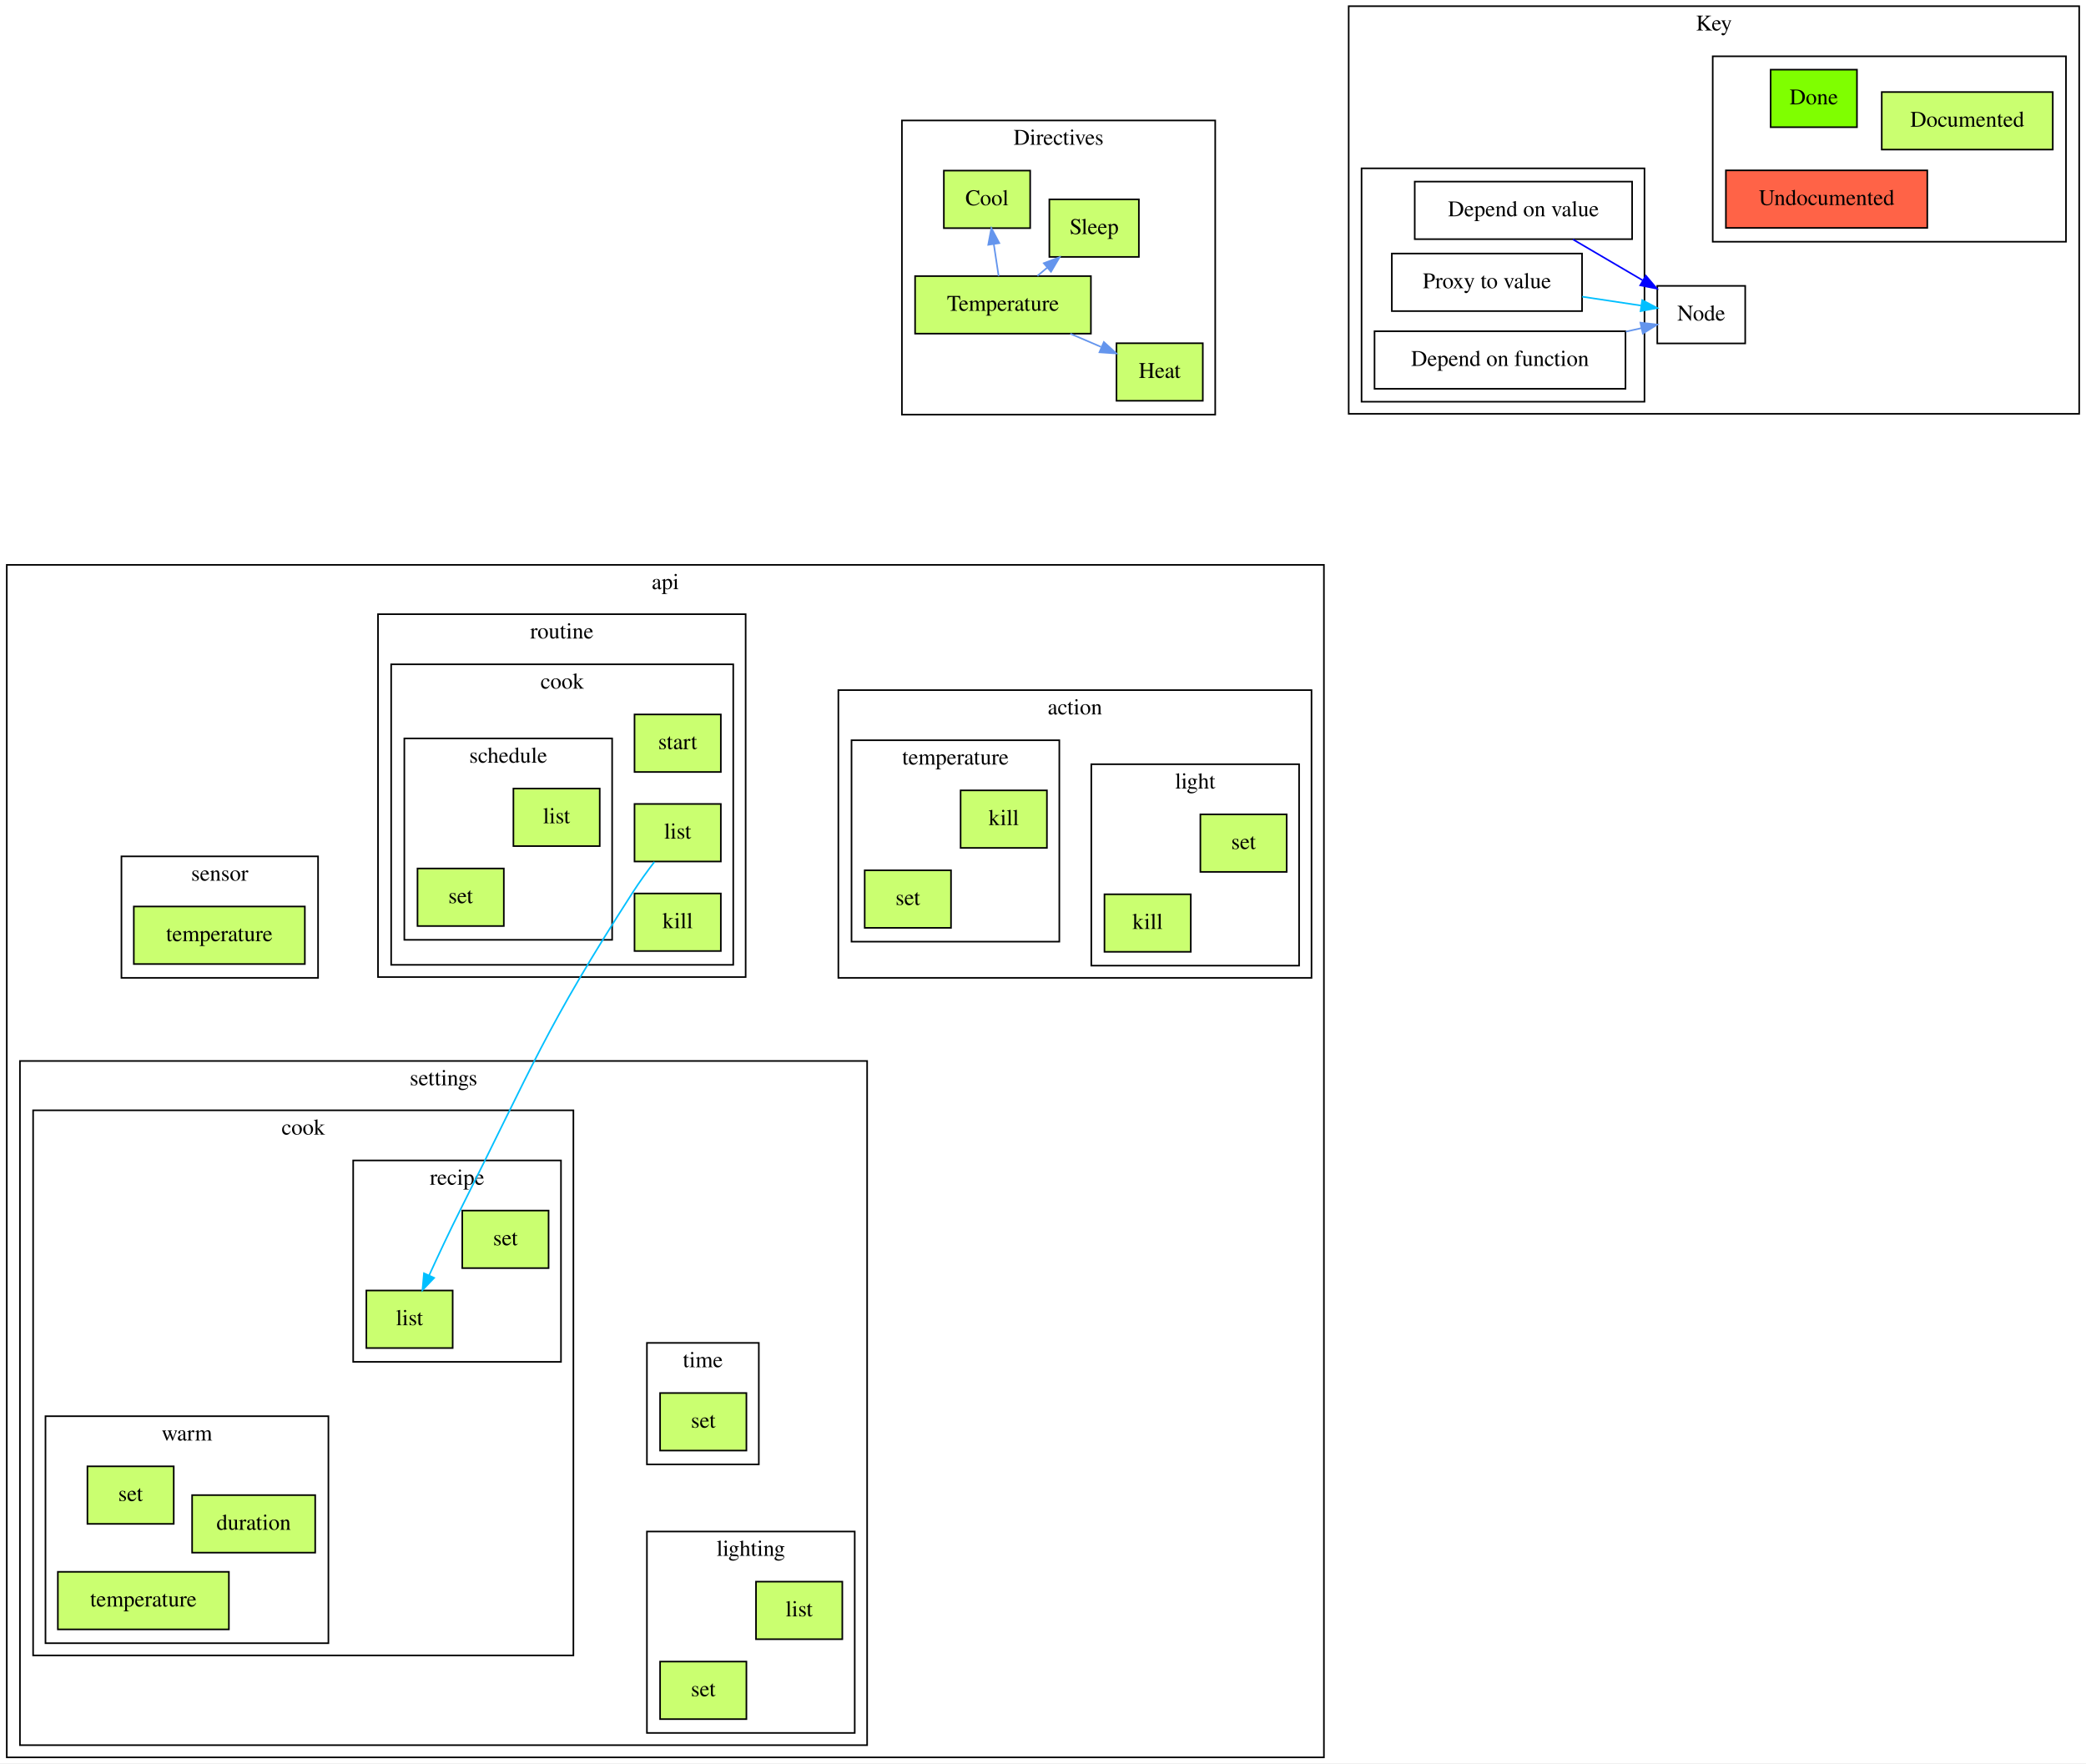
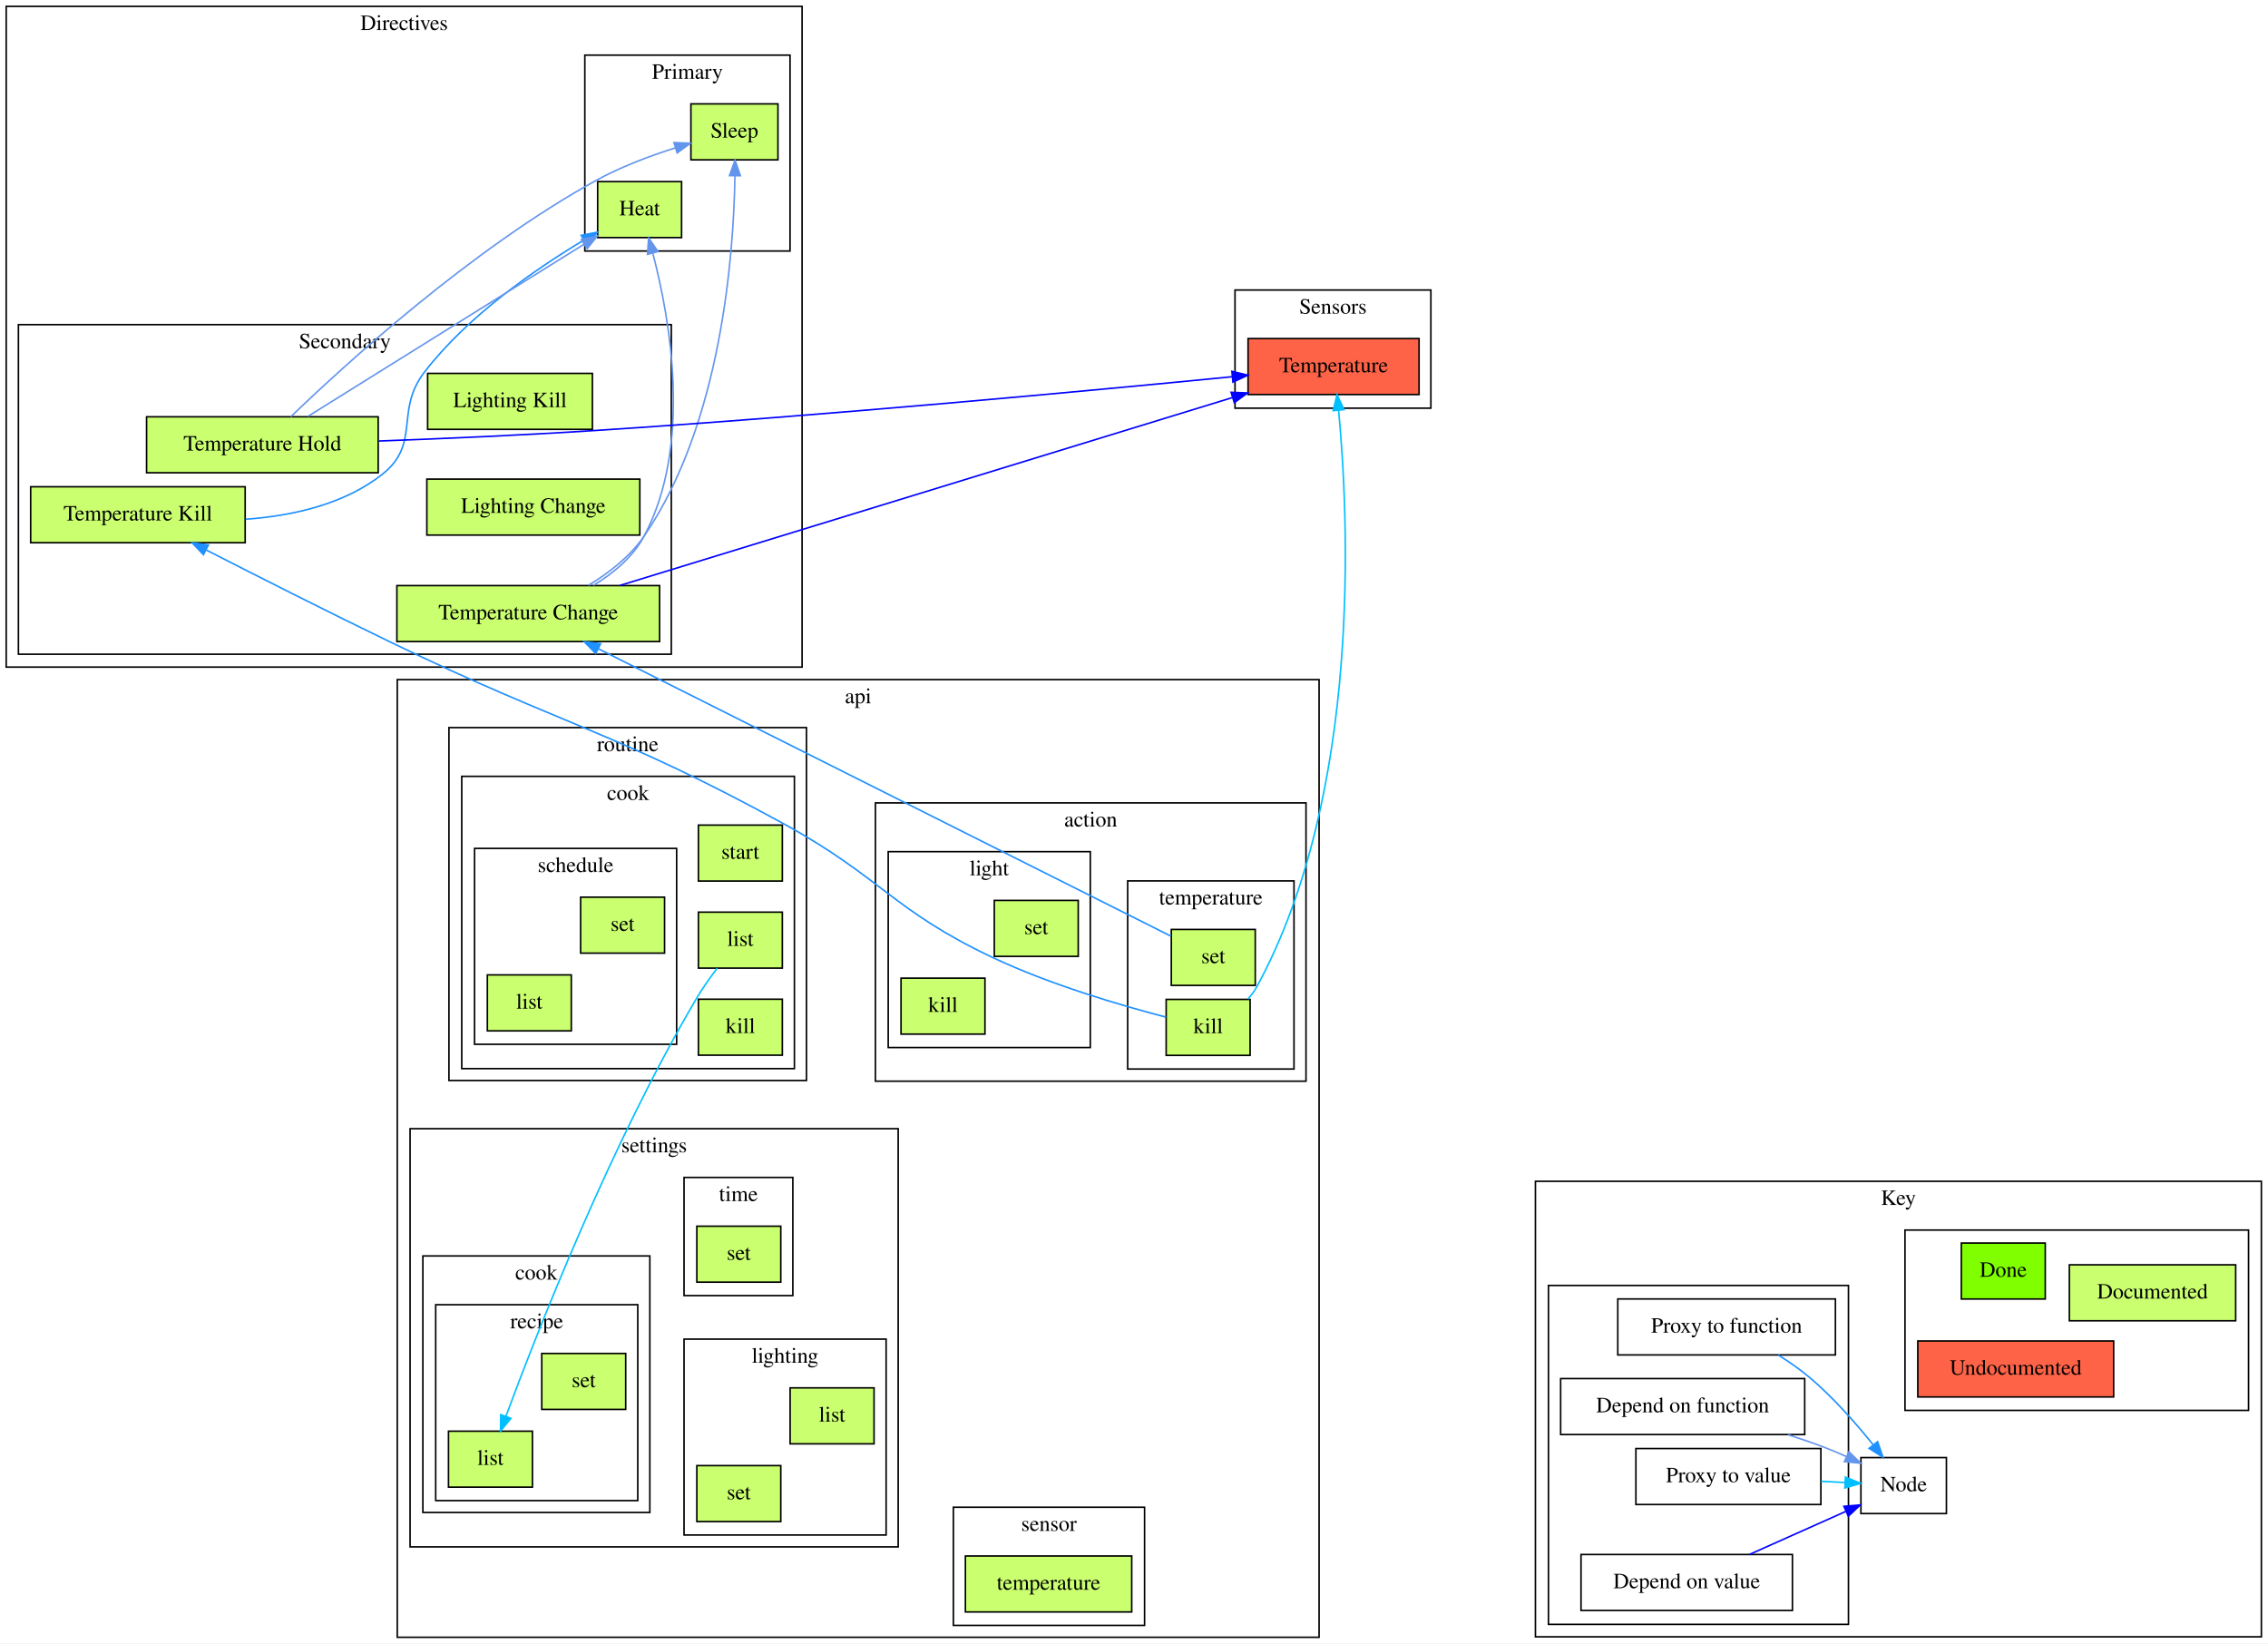
- <svg xmlns="http://www.w3.org/2000/svg" width="1305pt" height="1103pt" viewBox="0.00 0.00 1305.00 1103.00">
-   <g id="graph0" class="graph" transform="scale(1 1) rotate(0) translate(4 1099)">
-     <polygon fill="#ffffff" stroke="transparent" points="-4,4 -4,-1099 1301,-1099 1301,4 -4,4" />
+ <svg xmlns="http://www.w3.org/2000/svg" width="1459pt" height="1057pt" viewBox="0.00 0.00 1459.00 1057.00">
+   <g id="graph0" class="graph" transform="scale(1 1) rotate(0) translate(4 1053)">
+     <polygon fill="#ffffff" stroke="transparent" points="-4,4 -4,-1053 1455,-1053 1455,4 -4,4" />
    <g id="clust1" class="cluster">
-       <polygon fill="none" stroke="#000000" points="839.738,-840.141 839.738,-1095.141 1296.738,-1095.141 1296.738,-840.141 839.738,-840.141" />
-       <text text-anchor="middle" x="1068.238" y="-1079.941" font-family="Times,serif" font-size="14.00" fill="#000000">Key</text>
+       <polygon fill="none" stroke="#000000" points="983.738,-.141 983.738,-293.141 1450.738,-293.141 1450.738,-.141 983.738,-.141" />
+       <text text-anchor="middle" x="1217.238" y="-277.941" font-family="Times,serif" font-size="14.00" fill="#000000">Key</text>
    </g>
    <g id="clust2" class="cluster">
-       <polygon fill="none" stroke="#000000" points="1067.476,-947.782 1067.476,-1063.782 1288.476,-1063.782 1288.476,-947.782 1067.476,-947.782" />
+       <polygon fill="none" stroke="#000000" points="1221.476,-145.782 1221.476,-261.782 1442.476,-261.782 1442.476,-145.782 1221.476,-145.782" />
    </g>
    <g id="clust3" class="cluster">
-       <polygon fill="none" stroke="#000000" points="847.787,-847.692 847.787,-993.692 1024.787,-993.692 1024.787,-847.692 847.787,-847.692" />
+       <polygon fill="none" stroke="#000000" points="992.112,-8.147 992.112,-226.147 1185.112,-226.147 1185.112,-8.147 992.112,-8.147" />
    </g>
    <g id="clust4" class="cluster">
-       <polygon fill="none" stroke="#000000" points="560.238,-839.641 560.238,-1023.641 756.238,-1023.641 756.238,-839.641 560.238,-839.641" />
-       <text text-anchor="middle" x="658.238" y="-1008.441" font-family="Times,serif" font-size="14.00" fill="#000000">Directives</text>
+       <polygon fill="none" stroke="#000000" points="-.013,-623.898 -.013,-1048.898 511.987,-1048.898 511.987,-623.898 -.013,-623.898" />
+       <text text-anchor="middle" x="255.987" y="-1033.698" font-family="Times,serif" font-size="14.00" fill="#000000">Directives</text>
    </g>
    <g id="clust5" class="cluster">
-       <polygon fill="none" stroke="#000000" points=".238,.359 .238,-745.641 824.238,-745.641 824.238,.359 .238,.359" />
-       <text text-anchor="middle" x="412.238" y="-730.441" font-family="Times,serif" font-size="14.00" fill="#000000">api</text>
+       <polygon fill="none" stroke="#000000" points="372.226,-891.539 372.226,-1017.539 504.226,-1017.539 504.226,-891.539 372.226,-891.539" />
+       <text text-anchor="middle" x="438.226" y="-1002.339" font-family="Times,serif" font-size="14.00" fill="#000000">Primary</text>
    </g>
    <g id="clust6" class="cluster">
-       <polygon fill="none" stroke="#000000" points="520.476,-487.282 520.476,-667.282 816.476,-667.282 816.476,-487.282 520.476,-487.282" />
-       <text text-anchor="middle" x="668.476" y="-652.082" font-family="Times,serif" font-size="14.00" fill="#000000">action</text>
+       <polygon fill="none" stroke="#000000" points="7.853,-632.183 7.853,-844.183 427.853,-844.183 427.853,-632.183 7.853,-632.183" />
+       <text text-anchor="middle" x="217.853" y="-828.983" font-family="Times,serif" font-size="14.00" fill="#000000">Secondary</text>
    </g>
    <g id="clust7" class="cluster">
-       <polygon fill="none" stroke="#000000" points="678.714,-494.923 678.714,-620.923 808.714,-620.923 808.714,-494.923 678.714,-494.923" />
-       <text text-anchor="middle" x="743.714" y="-605.723" font-family="Times,serif" font-size="14.00" fill="#000000">light</text>
+       <polygon fill="none" stroke="#000000" points="790.479,-790.449 790.479,-866.449 916.479,-866.449 916.479,-790.449 790.479,-790.449" />
+       <text text-anchor="middle" x="853.479" y="-851.249" font-family="Times,serif" font-size="14.00" fill="#000000">Sensors</text>
    </g>
    <g id="clust8" class="cluster">
-       <polygon fill="none" stroke="#000000" points="528.714,-509.923 528.714,-635.923 658.714,-635.923 658.714,-509.923 528.714,-509.923" />
-       <text text-anchor="middle" x="593.714" y="-620.723" font-family="Times,serif" font-size="14.00" fill="#000000">temperature</text>
+       <polygon fill="none" stroke="#000000" points="251.564,.155 251.564,-615.845 844.563,-615.845 844.563,.155 251.564,.155" />
+       <text text-anchor="middle" x="548.063" y="-600.645" font-family="Times,serif" font-size="14.00" fill="#000000">api</text>
    </g>
    <g id="clust9" class="cluster">
-       <polygon fill="none" stroke="#000000" points="71.976,-487.282 71.976,-563.282 194.976,-563.282 194.976,-487.282 71.976,-487.282" />
-       <text text-anchor="middle" x="133.476" y="-548.082" font-family="Times,serif" font-size="14.00" fill="#000000">sensor</text>
+       <polygon fill="none" stroke="#000000" points="559.151,-357.542 559.151,-536.542 836.151,-536.542 836.151,-357.542 559.151,-357.542" />
+       <text text-anchor="middle" x="697.651" y="-521.342" font-family="Times,serif" font-size="14.00" fill="#000000">action</text>
    </g>
    <g id="clust10" class="cluster">
-       <polygon fill="none" stroke="#000000" points="232.476,-487.782 232.476,-714.782 462.476,-714.782 462.476,-487.782 232.476,-487.782" />
-       <text text-anchor="middle" x="347.476" y="-699.582" font-family="Times,serif" font-size="14.00" fill="#000000">routine</text>
+       <polygon fill="none" stroke="#000000" points="567.389,-379.183 567.389,-505.183 697.389,-505.183 697.389,-379.183 567.389,-379.183" />
+       <text text-anchor="middle" x="632.389" y="-489.983" font-family="Times,serif" font-size="14.00" fill="#000000">light</text>
    </g>
    <g id="clust11" class="cluster">
-       <polygon fill="none" stroke="#000000" points="240.714,-495.423 240.714,-683.423 454.714,-683.423 454.714,-495.423 240.714,-495.423" />
-       <text text-anchor="middle" x="347.714" y="-668.223" font-family="Times,serif" font-size="14.00" fill="#000000">cook</text>
+       <polygon fill="none" stroke="#000000" points="721.426,-365.366 721.426,-486.366 828.426,-486.366 828.426,-365.366 721.426,-365.366" />
+       <text text-anchor="middle" x="774.926" y="-471.166" font-family="Times,serif" font-size="14.00" fill="#000000">temperature</text>
    </g>
    <g id="clust12" class="cluster">
-       <polygon fill="none" stroke="#000000" points="248.952,-511.064 248.952,-637.064 378.952,-637.064 378.952,-511.064 248.952,-511.064" />
-       <text text-anchor="middle" x="313.952" y="-621.864" font-family="Times,serif" font-size="14.00" fill="#000000">schedule</text>
+       <polygon fill="none" stroke="#000000" points="609.302,-7.486 609.302,-83.486 732.302,-83.486 732.302,-7.486 609.302,-7.486" />
+       <text text-anchor="middle" x="670.802" y="-68.286" font-family="Times,serif" font-size="14.00" fill="#000000">sensor</text>
    </g>
    <g id="clust13" class="cluster">
-       <polygon fill="none" stroke="#000000" points="8.476,-7.282 8.476,-435.282 538.476,-435.282 538.476,-7.282 8.476,-7.282" />
-       <text text-anchor="middle" x="273.476" y="-420.082" font-family="Times,serif" font-size="14.00" fill="#000000">settings</text>
+       <polygon fill="none" stroke="#000000" points="284.802,-357.986 284.802,-584.986 514.802,-584.986 514.802,-357.986 284.802,-357.986" />
+       <text text-anchor="middle" x="399.802" y="-569.786" font-family="Times,serif" font-size="14.00" fill="#000000">routine</text>
    </g>
    <g id="clust14" class="cluster">
-       <polygon fill="none" stroke="#000000" points="400.714,-182.923 400.714,-258.923 470.714,-258.923 470.714,-182.923 400.714,-182.923" />
-       <text text-anchor="middle" x="435.714" y="-243.723" font-family="Times,serif" font-size="14.00" fill="#000000">time</text>
+       <polygon fill="none" stroke="#000000" points="293.04,-365.627 293.04,-553.627 507.04,-553.627 507.04,-365.627 293.04,-365.627" />
+       <text text-anchor="middle" x="400.04" y="-538.427" font-family="Times,serif" font-size="14.00" fill="#000000">cook</text>
    </g>
    <g id="clust15" class="cluster">
-       <polygon fill="none" stroke="#000000" points="400.714,-14.923 400.714,-140.923 530.714,-140.923 530.714,-14.923 400.714,-14.923" />
-       <text text-anchor="middle" x="465.714" y="-125.723" font-family="Times,serif" font-size="14.00" fill="#000000">lighting</text>
+       <polygon fill="none" stroke="#000000" points="301.278,-381.268 301.278,-507.268 431.278,-507.268 431.278,-381.268 301.278,-381.268" />
+       <text text-anchor="middle" x="366.278" y="-492.068" font-family="Times,serif" font-size="14.00" fill="#000000">schedule</text>
    </g>
    <g id="clust16" class="cluster">
-       <polygon fill="none" stroke="#000000" points="16.714,-63.423 16.714,-404.423 354.714,-404.423 354.714,-63.423 16.714,-63.423" />
-       <text text-anchor="middle" x="185.714" y="-389.223" font-family="Times,serif" font-size="14.00" fill="#000000">cook</text>
+       <polygon fill="none" stroke="#000000" points="259.802,-57.986 259.802,-326.986 573.802,-326.986 573.802,-57.986 259.802,-57.986" />
+       <text text-anchor="middle" x="416.802" y="-311.786" font-family="Times,serif" font-size="14.00" fill="#000000">settings</text>
    </g>
    <g id="clust17" class="cluster">
-       <polygon fill="none" stroke="#000000" points="24.453,-71.064 24.453,-213.064 201.452,-213.064 201.452,-71.064 24.453,-71.064" />
-       <text text-anchor="middle" x="112.953" y="-197.864" font-family="Times,serif" font-size="14.00" fill="#000000">warm</text>
+       <polygon fill="none" stroke="#000000" points="436.04,-219.627 436.04,-295.627 506.04,-295.627 506.04,-219.627 436.04,-219.627" />
+       <text text-anchor="middle" x="471.04" y="-280.427" font-family="Times,serif" font-size="14.00" fill="#000000">time</text>
    </g>
    <g id="clust18" class="cluster">
-       <polygon fill="none" stroke="#000000" points="216.952,-247.064 216.952,-373.064 346.952,-373.064 346.952,-247.064 216.952,-247.064" />
-       <text text-anchor="middle" x="281.952" y="-357.864" font-family="Times,serif" font-size="14.00" fill="#000000">recipe</text>
+       <polygon fill="none" stroke="#000000" points="436.04,-65.627 436.04,-191.627 566.04,-191.627 566.04,-65.627 436.04,-65.627" />
+       <text text-anchor="middle" x="501.04" y="-176.427" font-family="Times,serif" font-size="14.00" fill="#000000">lighting</text>
+     </g>
+     <g id="clust19" class="cluster">
+       <polygon fill="none" stroke="#000000" points="268.04,-80.127 268.04,-245.127 414.04,-245.127 414.04,-80.127 268.04,-80.127" />
+       <text text-anchor="middle" x="341.04" y="-229.927" font-family="Times,serif" font-size="14.00" fill="#000000">cook</text>
+     </g>
+     <g id="clust20" class="cluster">
+       <polygon fill="none" stroke="#000000" points="276.278,-87.768 276.278,-213.768 406.278,-213.768 406.278,-87.768 276.278,-87.768" />
+       <text text-anchor="middle" x="341.278" y="-198.568" font-family="Times,serif" font-size="14.00" fill="#000000">recipe</text>
    </g>
    <g id="node1" class="node">
-       <polygon fill="#7fff00" stroke="#000000" points="1103.714,-1019.423 1103.714,-1055.423 1157.714,-1055.423 1157.714,-1019.423 1103.714,-1019.423" />
-       <text text-anchor="middle" x="1130.714" y="-1033.723" font-family="Times,serif" font-size="14.00" fill="#000000">Done</text>
+       <polygon fill="#7fff00" stroke="#000000" points="1257.714,-217.423 1257.714,-253.423 1311.714,-253.423 1311.714,-217.423 1257.714,-217.423" />
+       <text text-anchor="middle" x="1284.714" y="-231.723" font-family="Times,serif" font-size="14.00" fill="#000000">Done</text>
    </g>
    <g id="node2" class="node">
-       <polygon fill="#caff70" stroke="#000000" points="1173.214,-1005.423 1173.214,-1041.423 1280.214,-1041.423 1280.214,-1005.423 1173.214,-1005.423" />
-       <text text-anchor="middle" x="1226.714" y="-1019.723" font-family="Times,serif" font-size="14.00" fill="#000000">Documented</text>
+       <polygon fill="#caff70" stroke="#000000" points="1327.214,-203.423 1327.214,-239.423 1434.214,-239.423 1434.214,-203.423 1327.214,-203.423" />
+       <text text-anchor="middle" x="1380.714" y="-217.723" font-family="Times,serif" font-size="14.00" fill="#000000">Documented</text>
    </g>
    <g id="node3" class="node">
-       <polygon fill="#ff6347" stroke="#000000" points="1075.714,-956.423 1075.714,-992.423 1201.714,-992.423 1201.714,-956.423 1075.714,-956.423" />
-       <text text-anchor="middle" x="1138.714" y="-970.723" font-family="Times,serif" font-size="14.00" fill="#000000">Undocumented</text>
+       <polygon fill="#ff6347" stroke="#000000" points="1229.714,-154.423 1229.714,-190.423 1355.714,-190.423 1355.714,-154.423 1229.714,-154.423" />
+       <text text-anchor="middle" x="1292.714" y="-168.723" font-family="Times,serif" font-size="14.00" fill="#000000">Undocumented</text>
    </g>
    <g id="node4" class="node">
-       <polygon fill="transparent" stroke="#000000" points="881.055,-949.394 881.055,-985.394 1017.055,-985.394 1017.055,-949.394 881.055,-949.394" />
-       <text text-anchor="middle" x="949.055" y="-963.694" font-family="Times,serif" font-size="14.00" fill="#000000">Depend on value</text>
+       <polygon fill="transparent" stroke="#000000" points="1013.063,-17.088 1013.063,-53.088 1149.063,-53.088 1149.063,-17.088 1013.063,-17.088" />
+       <text text-anchor="middle" x="1081.063" y="-31.388" font-family="Times,serif" font-size="14.00" fill="#000000">Depend on value</text>
+     </g>
+     <g id="node8" class="node">
+       <polygon fill="transparent" stroke="#000000" points="1193.126,-79.423 1193.126,-115.423 1248.126,-115.423 1248.126,-79.423 1193.126,-79.423" />
+       <text text-anchor="middle" x="1220.626" y="-93.723" font-family="Times,serif" font-size="14.00" fill="#000000">Node</text>
+     </g>
+     <g id="edge1" class="edge">
+       <path fill="none" stroke="#0000ff" d="M1121.43,-53.118C1140.989,-61.854 1164.321,-72.275 1183.442,-80.815" />
+       <polygon fill="#0000ff" stroke="#0000ff" points="1182.176,-84.083 1192.734,-84.966 1185.031,-77.692 1182.176,-84.083" />
+     </g>
+     <g id="node5" class="node">
+       <polygon fill="transparent" stroke="#000000" points="1048.369,-85.243 1048.369,-121.243 1167.369,-121.243 1167.369,-85.243 1048.369,-85.243" />
+       <text text-anchor="middle" x="1107.869" y="-99.543" font-family="Times,serif" font-size="14.00" fill="#000000">Proxy to value</text>
+     </g>
+     <g id="edge2" class="edge">
+       <path fill="none" stroke="#00bfff" d="M1167.549,-100.163C1172.68,-99.898 1177.774,-99.635 1182.661,-99.383" />
+       <polygon fill="#00bfff" stroke="#00bfff" points="1183.155,-102.862 1192.961,-98.851 1182.794,-95.871 1183.155,-102.862" />
+     </g>
+     <g id="node6" class="node">
+       <polygon fill="transparent" stroke="#000000" points="999.96,-130.248 999.96,-166.248 1156.959,-166.248 1156.959,-130.248 999.96,-130.248" />
+       <text text-anchor="middle" x="1078.459" y="-144.548" font-family="Times,serif" font-size="14.00" fill="#000000">Depend on function</text>
+     </g>
+     <g id="edge3" class="edge">
+       <path fill="none" stroke="#6495ed" d="M1146.188,-130.14C1154.196,-127.59 1162.2,-124.847 1169.749,-121.963 1174.318,-120.218 1179.038,-118.221 1183.676,-116.137" />
+       <polygon fill="#6495ed" stroke="#6495ed" points="1185.422,-119.185 1193.009,-111.79 1182.466,-112.84 1185.422,-119.185" />
    </g>
    <g id="node7" class="node">
-       <polygon fill="transparent" stroke="#000000" points="1032.799,-884.164 1032.799,-920.164 1087.799,-920.164 1087.799,-884.164 1032.799,-884.164" />
-       <text text-anchor="middle" x="1060.299" y="-898.464" font-family="Times,serif" font-size="14.00" fill="#000000">Node</text>
-     </g>
-     <g id="edge1" class="edge">
-       <path fill="none" stroke="#0000ff" d="M980.043,-949.224C993.543,-941.307 1009.471,-931.968 1023.563,-923.705" />
-       <polygon fill="#0000ff" stroke="#0000ff" points="1025.658,-926.533 1032.514,-918.456 1022.118,-920.495 1025.658,-926.533" />
-     </g>
-     <g id="node5" class="node">
-       <polygon fill="transparent" stroke="#000000" points="866.726,-904.389 866.726,-940.389 985.726,-940.389 985.726,-904.389 866.726,-904.389" />
-       <text text-anchor="middle" x="926.226" y="-918.689" font-family="Times,serif" font-size="14.00" fill="#000000">Proxy to value</text>
-     </g>
-     <g id="edge2" class="edge">
-       <path fill="none" stroke="#00bfff" d="M985.813,-913.4C998.343,-911.51 1011.224,-909.567 1022.676,-907.839" />
-       <polygon fill="#00bfff" stroke="#00bfff" points="1023.375,-911.274 1032.741,-906.321 1022.331,-904.352 1023.375,-911.274" />
-     </g>
-     <g id="node6" class="node">
-       <polygon fill="transparent" stroke="#000000" points="855.905,-855.792 855.905,-891.792 1012.905,-891.792 1012.905,-855.792 855.905,-855.792" />
-       <text text-anchor="middle" x="934.405" y="-870.092" font-family="Times,serif" font-size="14.00" fill="#000000">Depend on function</text>
-     </g>
-     <g id="edge3" class="edge">
-       <path fill="none" stroke="#6495ed" d="M1013.063,-891.518C1016.433,-892.278 1019.739,-893.023 1022.939,-893.744" />
-       <polygon fill="#6495ed" stroke="#6495ed" points="1022.222,-897.17 1032.746,-895.954 1023.761,-890.341 1022.222,-897.17" />
-     </g>
-     <g id="node8" class="node">
-       <polygon fill="#caff70" stroke="#000000" points="652.476,-938.282 652.476,-974.282 708.476,-974.282 708.476,-938.282 652.476,-938.282" />
-       <text text-anchor="middle" x="680.476" y="-952.582" font-family="Times,serif" font-size="14.00" fill="#000000">Sleep</text>
+       <polygon fill="transparent" stroke="#000000" points="1036.721,-181.46 1036.721,-217.46 1176.721,-217.46 1176.721,-181.46 1036.721,-181.46" />
+       <text text-anchor="middle" x="1106.721" y="-195.76" font-family="Times,serif" font-size="14.00" fill="#000000">Proxy to function</text>
+     </g>
+     <g id="edge4" class="edge">
+       <path fill="none" stroke="#1e90ff" d="M1139.993,-181.392C1146.914,-177.042 1153.963,-172.144 1160.1,-166.968 1175.196,-154.234 1189.801,-137.619 1200.881,-123.822" />
+       <polygon fill="#1e90ff" stroke="#1e90ff" points="1203.871,-125.682 1207.297,-115.656 1198.367,-121.357 1203.871,-125.682" />
    </g>
    <g id="node9" class="node">
-       <polygon fill="#caff70" stroke="#000000" points="694.476,-848.282 694.476,-884.282 748.476,-884.282 748.476,-848.282 694.476,-848.282" />
-       <text text-anchor="middle" x="721.476" y="-862.582" font-family="Times,serif" font-size="14.00" fill="#000000">Heat</text>
+       <polygon fill="#caff70" stroke="#000000" points="440.464,-950.18 440.464,-986.18 496.464,-986.18 496.464,-950.18 440.464,-950.18" />
+       <text text-anchor="middle" x="468.464" y="-964.48" font-family="Times,serif" font-size="14.00" fill="#000000">Sleep</text>
    </g>
    <g id="node10" class="node">
-       <polygon fill="#caff70" stroke="#000000" points="586.476,-956.282 586.476,-992.282 640.476,-992.282 640.476,-956.282 586.476,-956.282" />
-       <text text-anchor="middle" x="613.476" y="-970.582" font-family="Times,serif" font-size="14.00" fill="#000000">Cool</text>
+       <polygon fill="#caff70" stroke="#000000" points="380.464,-900.18 380.464,-936.18 434.464,-936.18 434.464,-900.18 380.464,-900.18" />
+       <text text-anchor="middle" x="407.464" y="-914.48" font-family="Times,serif" font-size="14.00" fill="#000000">Heat</text>
    </g>
    <g id="node11" class="node">
-       <polygon fill="#caff70" stroke="#000000" points="568.476,-890.282 568.476,-926.282 678.476,-926.282 678.476,-890.282 568.476,-890.282" />
-       <text text-anchor="middle" x="623.476" y="-904.582" font-family="Times,serif" font-size="14.00" fill="#000000">Temperature</text>
-     </g>
-     <g id="edge4" class="edge">
-       <path fill="none" stroke="#6495ed" d="M645.025,-926.428C647.012,-928.101 649.046,-929.814 651.086,-931.532" />
-       <polygon fill="#6495ed" stroke="#6495ed" points="648.993,-934.345 658.896,-938.109 653.502,-928.991 648.993,-934.345" />
+       <polygon fill="#caff70" stroke="#000000" points="270.591,-708.823 270.591,-744.823 407.591,-744.823 407.591,-708.823 270.591,-708.823" />
+       <text text-anchor="middle" x="339.091" y="-723.124" font-family="Times,serif" font-size="14.00" fill="#000000">Lighting Change</text>
+     </g>
+     <g id="node12" class="node">
+       <polygon fill="#caff70" stroke="#000000" points="271.091,-776.823 271.091,-812.823 377.091,-812.823 377.091,-776.823 271.091,-776.823" />
+       <text text-anchor="middle" x="324.091" y="-791.124" font-family="Times,serif" font-size="14.00" fill="#000000">Lighting Kill</text>
+     </g>
+     <g id="node13" class="node">
+       <polygon fill="#caff70" stroke="#000000" points="15.716,-703.898 15.716,-739.898 153.716,-739.898 153.716,-703.898 15.716,-703.898" />
+       <text text-anchor="middle" x="84.716" y="-718.198" font-family="Times,serif" font-size="14.00" fill="#000000">Temperature Kill</text>
+     </g>
+     <g id="edge9" class="edge">
+       <path fill="none" stroke="#1e90ff" d="M153.965,-719C183.926,-721.143 217.681,-728.535 242.271,-748.182 266.786,-767.77 249.836,-788.673 268.971,-813.543 296.985,-849.955 340.748,-880.107 371.568,-898.542" />
+       <polygon fill="#1e90ff" stroke="#1e90ff" points="369.892,-901.617 380.289,-903.654 373.431,-895.577 369.892,-901.617" />
+     </g>
+     <g id="node14" class="node">
+       <polygon fill="#caff70" stroke="#000000" points="251.314,-640.326 251.314,-676.326 420.314,-676.326 420.314,-640.326 251.314,-640.326" />
+       <text text-anchor="middle" x="335.814" y="-654.626" font-family="Times,serif" font-size="14.00" fill="#000000">Temperature Change</text>
    </g>
    <g id="edge5" class="edge">
-       <path fill="none" stroke="#6495ed" d="M665.606,-890.226C672.006,-887.483 678.566,-884.672 684.837,-881.984" />
-       <polygon fill="#6495ed" stroke="#6495ed" points="686.576,-885.047 694.389,-877.89 683.819,-878.613 686.576,-885.047" />
+       <path fill="none" stroke="#6495ed" d="M374.529,-676.483C387.707,-684.453 401.359,-695.014 410.331,-708.104 460.045,-780.632 467.984,-888.814 468.775,-939.736" />
+       <polygon fill="#6495ed" stroke="#6495ed" points="465.277,-940.008 468.848,-949.983 472.277,-939.959 465.277,-940.008" />
    </g>
    <g id="edge6" class="edge">
-       <path fill="none" stroke="#6495ed" d="M620.744,-926.317C619.818,-932.428 618.76,-939.408 617.744,-946.116" />
-       <polygon fill="#6495ed" stroke="#6495ed" points="614.243,-945.857 616.206,-956.269 621.164,-946.906 614.243,-945.857" />
-     </g>
-     <g id="node12" class="node">
-       <polygon fill="#caff70" stroke="#000000" points="686.952,-503.564 686.952,-539.564 740.952,-539.564 740.952,-503.564 686.952,-503.564" />
-       <text text-anchor="middle" x="713.952" y="-517.864" font-family="Times,serif" font-size="14.00" fill="#000000">kill</text>
-     </g>
-     <g id="node13" class="node">
-       <polygon fill="#caff70" stroke="#000000" points="746.952,-553.564 746.952,-589.564 800.952,-589.564 800.952,-553.564 746.952,-553.564" />
-       <text text-anchor="middle" x="773.952" y="-567.864" font-family="Times,serif" font-size="14.00" fill="#000000">set</text>
-     </g>
-     <g id="node14" class="node">
-       <polygon fill="#caff70" stroke="#000000" points="596.952,-568.564 596.952,-604.564 650.952,-604.564 650.952,-568.564 596.952,-568.564" />
-       <text text-anchor="middle" x="623.952" y="-582.864" font-family="Times,serif" font-size="14.00" fill="#000000">kill</text>
+       <path fill="none" stroke="#6495ed" d="M377.717,-676.439C390.538,-684.211 403.143,-694.658 410.331,-708.104 441.561,-766.522 427.038,-847.779 415.961,-890.071" />
+       <polygon fill="#6495ed" stroke="#6495ed" points="412.522,-889.376 413.248,-899.946 419.272,-891.23 412.522,-889.376" />
+     </g>
+     <g id="node16" class="node">
+       <polygon fill="#ff6347" stroke="#000000" points="798.882,-799.222 798.882,-835.222 908.882,-835.222 908.882,-799.222 798.882,-799.222" />
+       <text text-anchor="middle" x="853.882" y="-813.522" font-family="Times,serif" font-size="14.00" fill="#000000">Temperature</text>
+     </g>
+     <g id="edge10" class="edge">
+       <path fill="none" stroke="#0000ff" d="M394.739,-676.399C492.397,-706.351 687.082,-766.063 788.711,-797.234" />
+       <polygon fill="#0000ff" stroke="#0000ff" points="787.961,-800.664 798.547,-800.251 790.013,-793.972 787.961,-800.664" />
    </g>
    <g id="node15" class="node">
-       <polygon fill="#caff70" stroke="#000000" points="536.952,-518.564 536.952,-554.564 590.952,-554.564 590.952,-518.564 536.952,-518.564" />
-       <text text-anchor="middle" x="563.952" y="-532.864" font-family="Times,serif" font-size="14.00" fill="#000000">set</text>
-     </g>
-     <g id="node16" class="node">
-       <polygon fill="#caff70" stroke="#000000" points="79.714,-495.923 79.714,-531.923 186.714,-531.923 186.714,-495.923 79.714,-495.923" />
-       <text text-anchor="middle" x="133.214" y="-510.223" font-family="Times,serif" font-size="14.00" fill="#000000">temperature</text>
+       <polygon fill="#caff70" stroke="#000000" points="90.291,-748.902 90.291,-784.902 239.291,-784.902 239.291,-748.902 90.291,-748.902" />
+       <text text-anchor="middle" x="164.791" y="-763.202" font-family="Times,serif" font-size="14.00" fill="#000000">Temperature Hold</text>
+     </g>
+     <g id="edge7" class="edge">
+       <path fill="none" stroke="#6495ed" d="M183.061,-784.939C218.296,-818.865 299.259,-892.729 379.384,-936.9 395.312,-945.681 414.17,-952.727 430.424,-957.892" />
+       <polygon fill="#6495ed" stroke="#6495ed" points="429.572,-961.291 440.158,-960.863 431.616,-954.596 429.572,-961.291" />
+     </g>
+     <g id="edge8" class="edge">
+       <path fill="none" stroke="#6495ed" d="M194.063,-785.15C238.685,-812.966 323.605,-865.904 371.776,-895.933" />
+       <polygon fill="#6495ed" stroke="#6495ed" points="369.987,-898.942 380.325,-901.262 373.69,-893.002 369.987,-898.942" />
+     </g>
+     <g id="edge11" class="edge">
+       <path fill="none" stroke="#0000ff" d="M239.754,-769.319C280.94,-770.849 332.919,-773.107 379.211,-776.104 525.654,-785.584 697.094,-801.672 788.551,-810.657" />
+       <polygon fill="#0000ff" stroke="#0000ff" points="788.468,-814.165 798.763,-811.663 789.154,-807.199 788.468,-814.165" />
    </g>
    <g id="node17" class="node">
-       <polygon fill="#caff70" stroke="#000000" points="392.952,-560.064 392.952,-596.064 446.952,-596.064 446.952,-560.064 392.952,-560.064" />
-       <text text-anchor="middle" x="419.952" y="-574.364" font-family="Times,serif" font-size="14.00" fill="#000000">list</text>
+       <polygon fill="#caff70" stroke="#000000" points="575.627,-387.823 575.627,-423.823 629.627,-423.823 629.627,-387.823 575.627,-387.823" />
+       <text text-anchor="middle" x="602.627" y="-402.123" font-family="Times,serif" font-size="14.00" fill="#000000">kill</text>
+     </g>
+     <g id="node18" class="node">
+       <polygon fill="#caff70" stroke="#000000" points="635.627,-437.823 635.627,-473.823 689.627,-473.823 689.627,-437.823 635.627,-437.823" />
+       <text text-anchor="middle" x="662.627" y="-452.123" font-family="Times,serif" font-size="14.00" fill="#000000">set</text>
+     </g>
+     <g id="node19" class="node">
+       <polygon fill="#caff70" stroke="#000000" points="746.192,-374.148 746.192,-410.148 800.192,-410.148 800.192,-374.148 746.192,-374.148" />
+       <text text-anchor="middle" x="773.192" y="-388.448" font-family="Times,serif" font-size="14.00" fill="#000000">kill</text>
+     </g>
+     <g id="edge13" class="edge">
+       <path fill="none" stroke="#1e90ff" d="M746.096,-398.728C717.568,-406.157 671.724,-419.535 634.547,-437.103 570.526,-467.356 562.462,-488.975 500.358,-522.988 391.967,-582.351 359.22,-585.864 247.934,-639.606 207.36,-659.2 161.585,-682.373 128.86,-699.128" />
+       <polygon fill="#1e90ff" stroke="#1e90ff" points="126.869,-696.215 119.567,-703.892 130.063,-702.444 126.869,-696.215" />
+     </g>
+     <g id="edge14" class="edge">
+       <path fill="none" stroke="#00bfff" d="M798.753,-410.393C801.007,-412.872 803.022,-415.56 804.585,-418.432 872.319,-542.904 863.599,-720.929 857.109,-789.15" />
+       <polygon fill="#00bfff" stroke="#00bfff" points="853.624,-788.829 856.098,-799.131 860.588,-789.534 853.624,-788.829" />
+     </g>
+     <g id="node20" class="node">
+       <polygon fill="#caff70" stroke="#000000" points="749.505,-419.152 749.505,-455.152 803.505,-455.152 803.505,-419.152 749.505,-419.152" />
+       <text text-anchor="middle" x="776.505" y="-433.452" font-family="Times,serif" font-size="14.00" fill="#000000">set</text>
+     </g>
+     <g id="edge12" class="edge">
+       <path fill="none" stroke="#1e90ff" d="M749.27,-450.821C675.611,-487.789 471.889,-590.033 380.819,-635.739" />
+       <polygon fill="#1e90ff" stroke="#1e90ff" points="379.212,-632.629 371.844,-640.243 382.352,-638.886 379.212,-632.629" />
+     </g>
+     <g id="node21" class="node">
+       <polygon fill="#caff70" stroke="#000000" points="617.04,-16.127 617.04,-52.127 724.04,-52.127 724.04,-16.127 617.04,-16.127" />
+       <text text-anchor="middle" x="670.54" y="-30.427" font-family="Times,serif" font-size="14.00" fill="#000000">temperature</text>
+     </g>
+     <g id="node22" class="node">
+       <polygon fill="#caff70" stroke="#000000" points="445.278,-430.268 445.278,-466.268 499.278,-466.268 499.278,-430.268 445.278,-430.268" />
+       <text text-anchor="middle" x="472.278" y="-444.568" font-family="Times,serif" font-size="14.00" fill="#000000">list</text>
+     </g>
+     <g id="node30" class="node">
+       <polygon fill="#caff70" stroke="#000000" points="284.516,-96.409 284.516,-132.409 338.516,-132.409 338.516,-96.409 284.516,-96.409" />
+       <text text-anchor="middle" x="311.516" y="-110.709" font-family="Times,serif" font-size="14.00" fill="#000000">list</text>
+     </g>
+     <g id="edge15" class="edge">
+       <path fill="none" stroke="#00bfff" d="M457.426,-430.256C452.883,-424.316 448.069,-417.548 444.198,-410.988 388.719,-316.973 341.295,-195.612 321.452,-141.978" />
+       <polygon fill="#00bfff" stroke="#00bfff" points="324.697,-140.659 317.965,-132.478 318.125,-143.071 324.697,-140.659" />
+     </g>
+     <g id="node23" class="node">
+       <polygon fill="#caff70" stroke="#000000" points="445.278,-486.268 445.278,-522.268 499.278,-522.268 499.278,-486.268 445.278,-486.268" />
+       <text text-anchor="middle" x="472.278" y="-500.568" font-family="Times,serif" font-size="14.00" fill="#000000">start</text>
+     </g>
+     <g id="node24" class="node">
+       <polygon fill="#caff70" stroke="#000000" points="445.278,-374.268 445.278,-410.268 499.278,-410.268 499.278,-374.268 445.278,-374.268" />
+       <text text-anchor="middle" x="472.278" y="-388.568" font-family="Times,serif" font-size="14.00" fill="#000000">kill</text>
+     </g>
+     <g id="node25" class="node">
+       <polygon fill="#caff70" stroke="#000000" points="309.516,-389.909 309.516,-425.909 363.516,-425.909 363.516,-389.909 309.516,-389.909" />
+       <text text-anchor="middle" x="336.516" y="-404.209" font-family="Times,serif" font-size="14.00" fill="#000000">list</text>
+     </g>
+     <g id="node26" class="node">
+       <polygon fill="#caff70" stroke="#000000" points="369.516,-439.909 369.516,-475.909 423.516,-475.909 423.516,-439.909 369.516,-439.909" />
+       <text text-anchor="middle" x="396.516" y="-454.209" font-family="Times,serif" font-size="14.00" fill="#000000">set</text>
+     </g>
+     <g id="node27" class="node">
+       <polygon fill="#caff70" stroke="#000000" points="444.278,-228.268 444.278,-264.268 498.278,-264.268 498.278,-228.268 444.278,-228.268" />
+       <text text-anchor="middle" x="471.278" y="-242.568" font-family="Times,serif" font-size="14.00" fill="#000000">set</text>
    </g>
    <g id="node28" class="node">
-       <polygon fill="#caff70" stroke="#000000" points="225.191,-255.704 225.191,-291.704 279.191,-291.704 279.191,-255.704 225.191,-255.704" />
-       <text text-anchor="middle" x="252.191" y="-270.004" font-family="Times,serif" font-size="14.00" fill="#000000">list</text>
-     </g>
-     <g id="edge7" class="edge">
-       <path fill="none" stroke="#00bfff" d="M405.4,-559.867C400.873,-553.917 395.993,-547.189 391.873,-540.784 337.596,-456.403 329.213,-432.045 284.111,-342.424 277.325,-328.941 270.209,-313.738 264.422,-301.066" />
-       <polygon fill="#00bfff" stroke="#00bfff" points="267.601,-299.601 260.284,-291.939 261.226,-302.492 267.601,-299.601" />
-     </g>
-     <g id="node18" class="node">
-       <polygon fill="#caff70" stroke="#000000" points="392.952,-616.064 392.952,-652.064 446.952,-652.064 446.952,-616.064 392.952,-616.064" />
-       <text text-anchor="middle" x="419.952" y="-630.364" font-family="Times,serif" font-size="14.00" fill="#000000">start</text>
-     </g>
-     <g id="node19" class="node">
-       <polygon fill="#caff70" stroke="#000000" points="392.952,-504.064 392.952,-540.064 446.952,-540.064 446.952,-504.064 392.952,-504.064" />
-       <text text-anchor="middle" x="419.952" y="-518.364" font-family="Times,serif" font-size="14.00" fill="#000000">kill</text>
-     </g>
-     <g id="node20" class="node">
-       <polygon fill="#caff70" stroke="#000000" points="317.191,-569.704 317.191,-605.704 371.191,-605.704 371.191,-569.704 317.191,-569.704" />
-       <text text-anchor="middle" x="344.191" y="-584.004" font-family="Times,serif" font-size="14.00" fill="#000000">list</text>
-     </g>
-     <g id="node21" class="node">
-       <polygon fill="#caff70" stroke="#000000" points="257.191,-519.704 257.191,-555.704 311.191,-555.704 311.191,-519.704 257.191,-519.704" />
-       <text text-anchor="middle" x="284.191" y="-534.004" font-family="Times,serif" font-size="14.00" fill="#000000">set</text>
-     </g>
-     <g id="node22" class="node">
-       <polygon fill="#caff70" stroke="#000000" points="408.952,-191.564 408.952,-227.564 462.952,-227.564 462.952,-191.564 408.952,-191.564" />
-       <text text-anchor="middle" x="435.952" y="-205.864" font-family="Times,serif" font-size="14.00" fill="#000000">set</text>
-     </g>
-     <g id="node23" class="node">
-       <polygon fill="#caff70" stroke="#000000" points="468.952,-73.564 468.952,-109.564 522.952,-109.564 522.952,-73.564 468.952,-73.564" />
-       <text text-anchor="middle" x="495.952" y="-87.864" font-family="Times,serif" font-size="14.00" fill="#000000">list</text>
-     </g>
-     <g id="node24" class="node">
-       <polygon fill="#caff70" stroke="#000000" points="408.952,-23.564 408.952,-59.564 462.952,-59.564 462.952,-23.564 408.952,-23.564" />
-       <text text-anchor="middle" x="435.952" y="-37.864" font-family="Times,serif" font-size="14.00" fill="#000000">set</text>
-     </g>
-     <g id="node25" class="node">
-       <polygon fill="#caff70" stroke="#000000" points="32.191,-79.704 32.191,-115.704 139.191,-115.704 139.191,-79.704 32.191,-79.704" />
-       <text text-anchor="middle" x="85.691" y="-94.004" font-family="Times,serif" font-size="14.00" fill="#000000">temperature</text>
-     </g>
-     <g id="node26" class="node">
-       <polygon fill="#caff70" stroke="#000000" points="50.691,-145.704 50.691,-181.704 104.691,-181.704 104.691,-145.704 50.691,-145.704" />
-       <text text-anchor="middle" x="77.691" y="-160.004" font-family="Times,serif" font-size="14.00" fill="#000000">set</text>
-     </g>
-     <g id="node27" class="node">
-       <polygon fill="#caff70" stroke="#000000" points="116.191,-127.704 116.191,-163.704 193.191,-163.704 193.191,-127.704 116.191,-127.704" />
-       <text text-anchor="middle" x="154.691" y="-142.004" font-family="Times,serif" font-size="14.00" fill="#000000">duration</text>
+       <polygon fill="#caff70" stroke="#000000" points="504.278,-124.268 504.278,-160.268 558.278,-160.268 558.278,-124.268 504.278,-124.268" />
+       <text text-anchor="middle" x="531.278" y="-138.568" font-family="Times,serif" font-size="14.00" fill="#000000">list</text>
    </g>
    <g id="node29" class="node">
-       <polygon fill="#caff70" stroke="#000000" points="285.191,-305.704 285.191,-341.704 339.191,-341.704 339.191,-305.704 285.191,-305.704" />
-       <text text-anchor="middle" x="312.191" y="-320.004" font-family="Times,serif" font-size="14.00" fill="#000000">set</text>
+       <polygon fill="#caff70" stroke="#000000" points="444.278,-74.268 444.278,-110.268 498.278,-110.268 498.278,-74.268 444.278,-74.268" />
+       <text text-anchor="middle" x="471.278" y="-88.568" font-family="Times,serif" font-size="14.00" fill="#000000">set</text>
+     </g>
+     <g id="node31" class="node">
+       <polygon fill="#caff70" stroke="#000000" points="344.516,-146.409 344.516,-182.409 398.516,-182.409 398.516,-146.409 344.516,-146.409" />
+       <text text-anchor="middle" x="371.516" y="-160.709" font-family="Times,serif" font-size="14.00" fill="#000000">set</text>
    </g>
  </g>
</svg>
